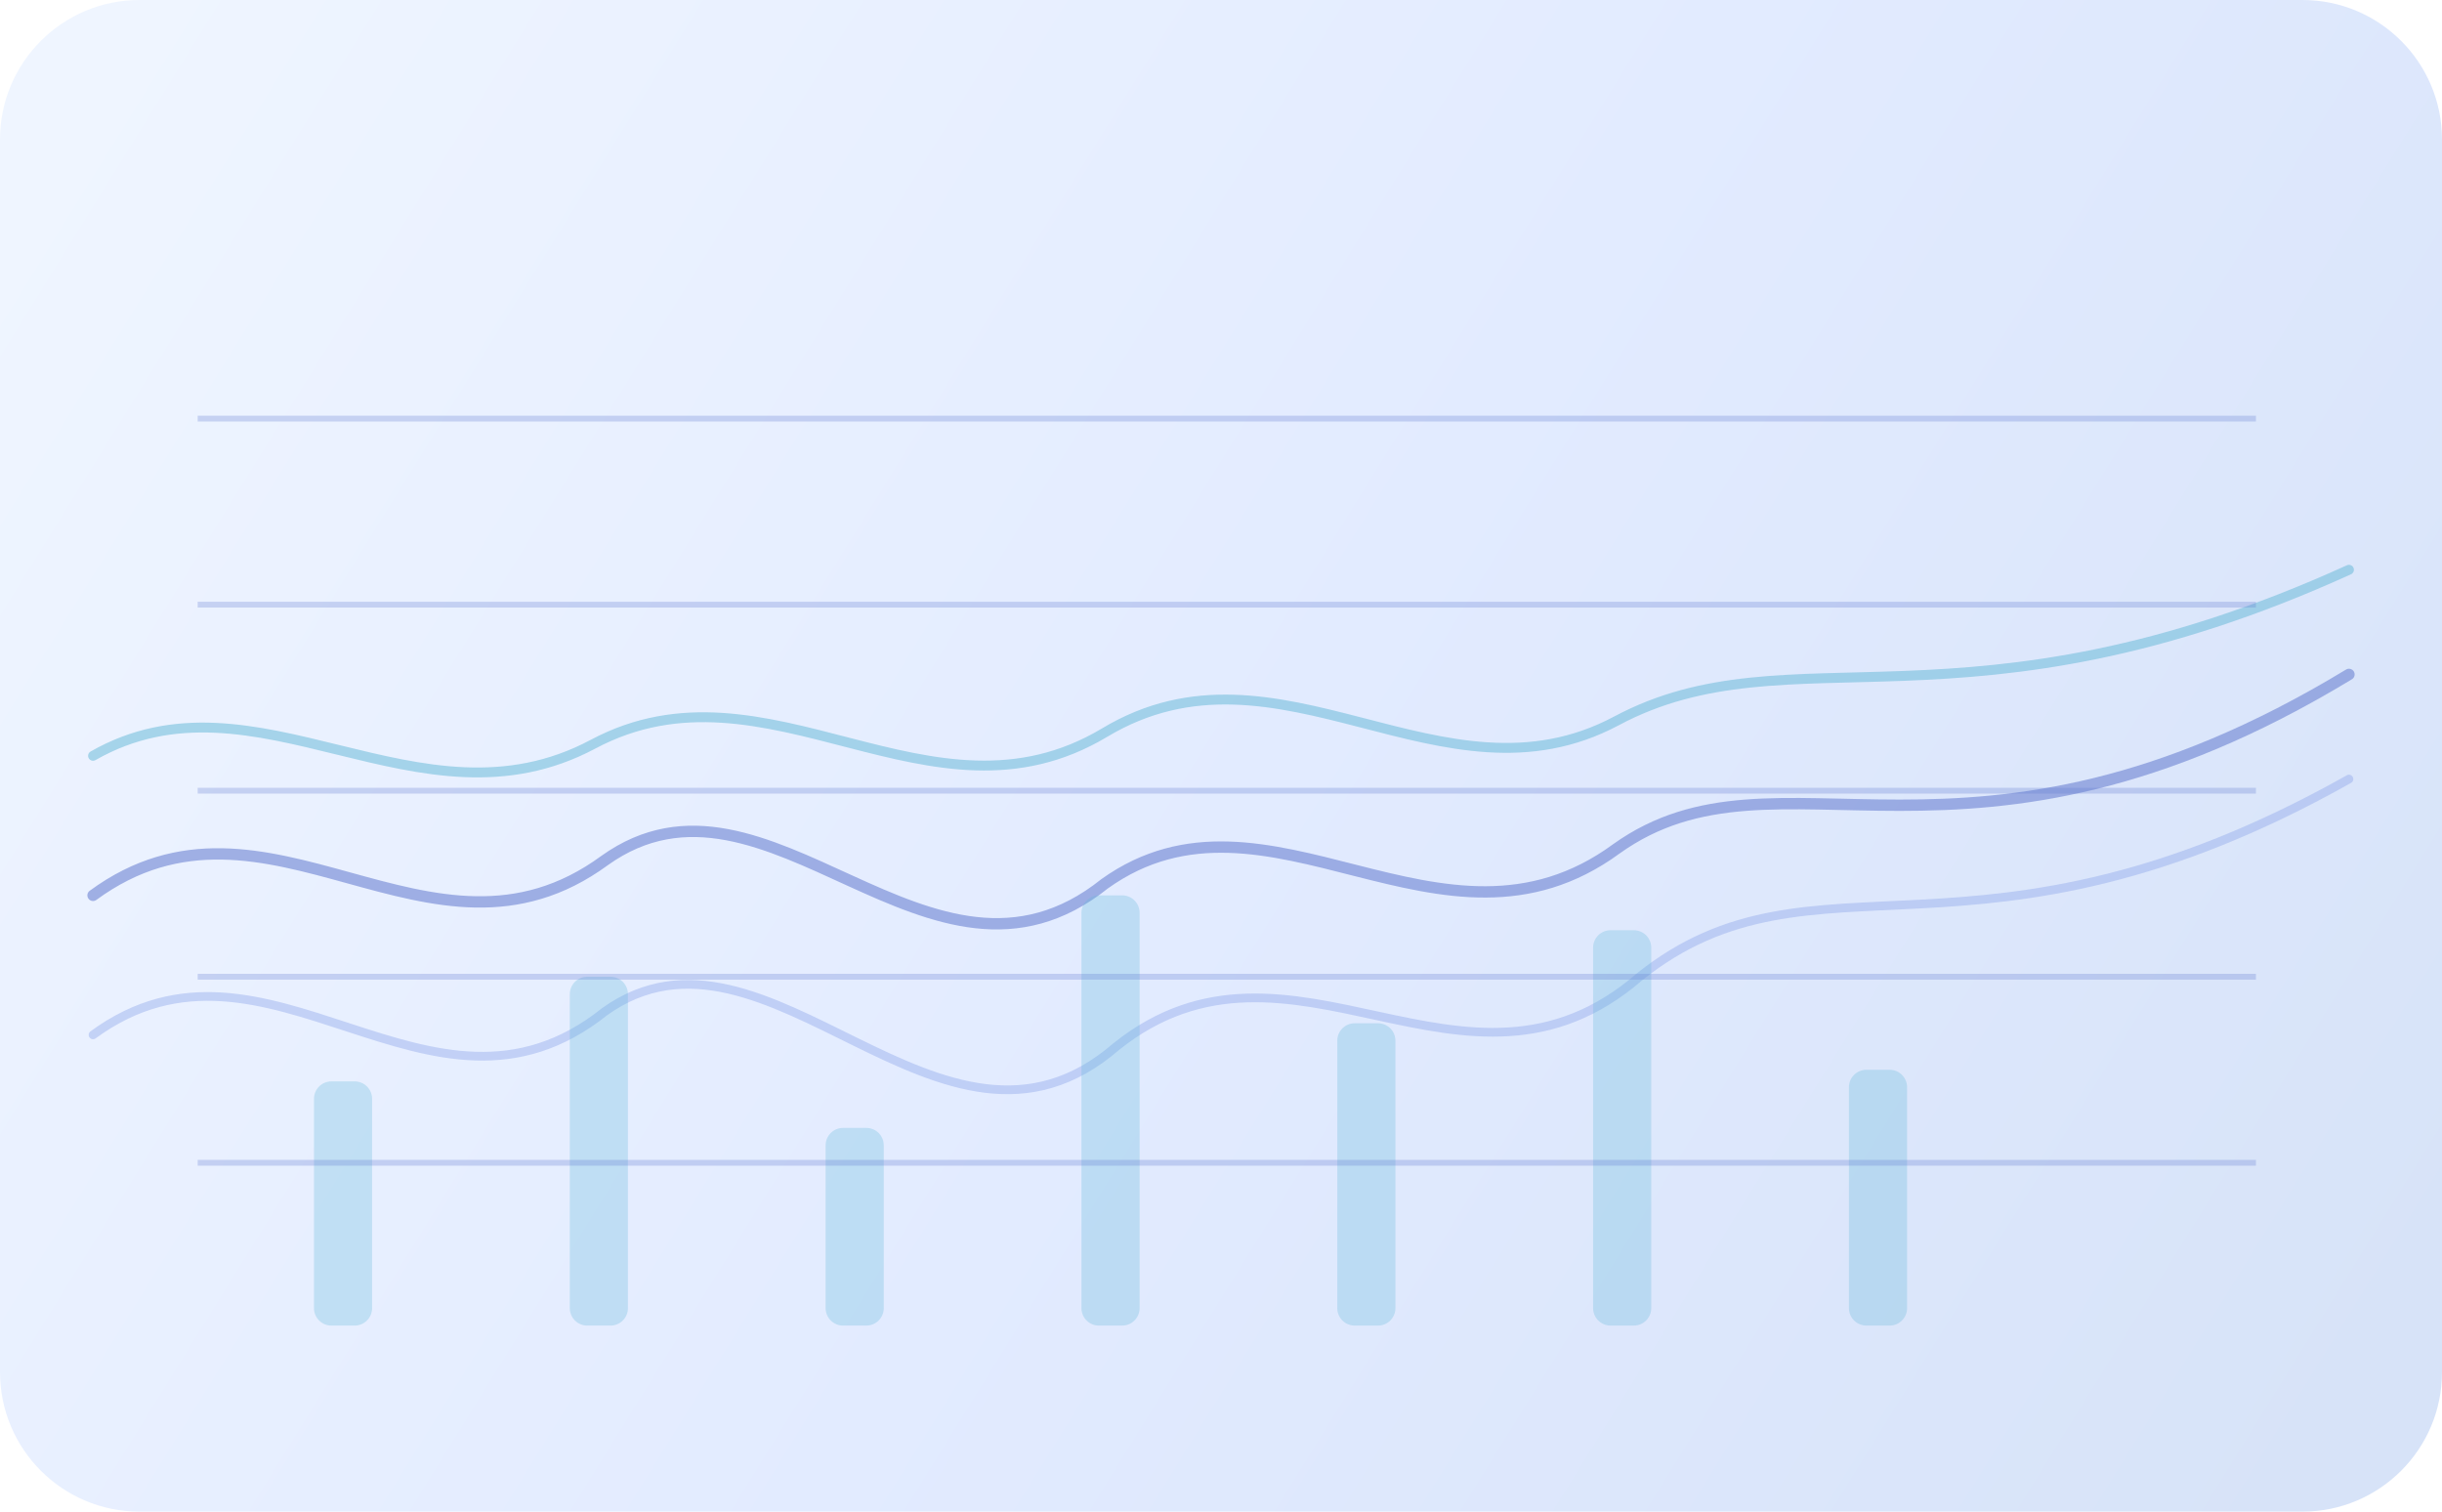
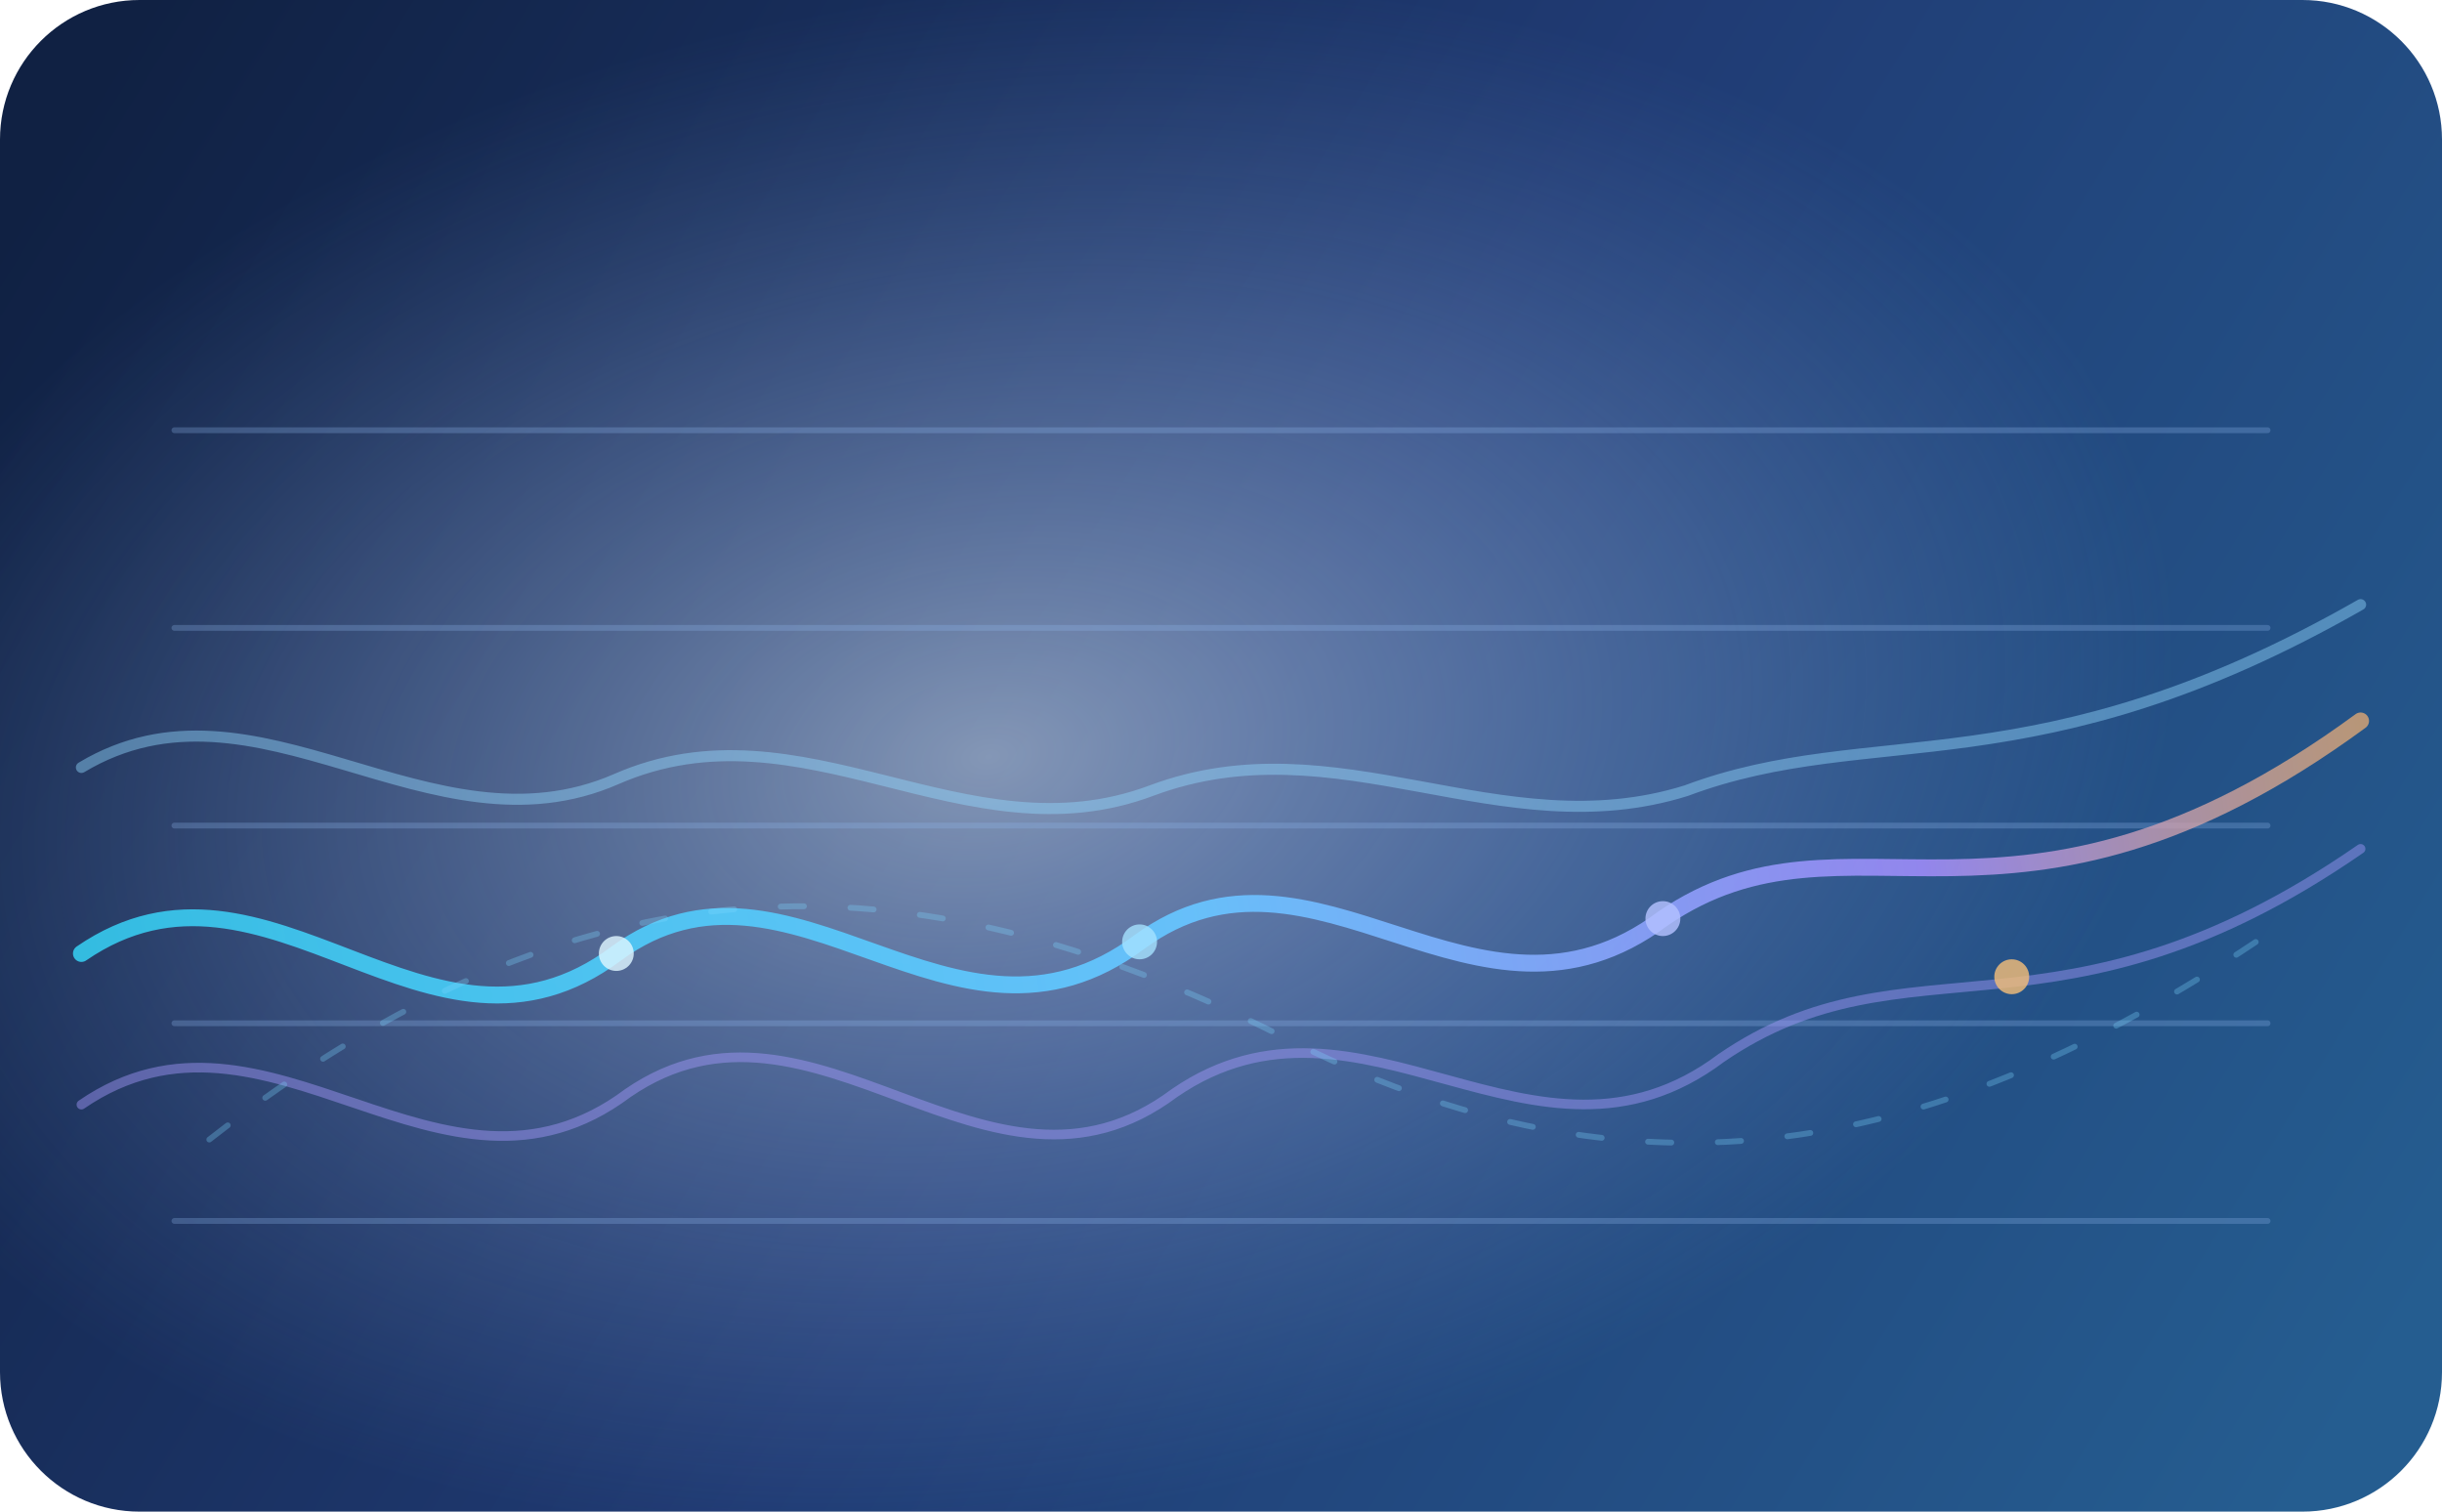
<svg xmlns="http://www.w3.org/2000/svg" width="420" height="260" viewBox="0 0 420 260" fill="none">
  <defs>
-     <linearGradient id="harm-a-bg" x1="18" y1="10" x2="402" y2="248" gradientUnits="userSpaceOnUse">
-       <stop stop-color="#EFF5FF" />
-       <stop offset="0.52" stop-color="#E2EBFF" />
-       <stop offset="1" stop-color="#D7E3F8" />
+     <linearGradient id="harm-a-bg" x1="18" y1="12" x2="402" y2="248" gradientUnits="userSpaceOnUse">
+       <stop stop-color="#102143" />
+       <stop offset="0.5" stop-color="#203B74" />
+       <stop offset="1" stop-color="#255D90" />
+     </linearGradient>
+     <radialGradient id="harm-a-focus" cx="0" cy="0" r="1" gradientUnits="userSpaceOnUse" gradientTransform="translate(170 130) rotate(-8) scale(206 132)">
+       <stop stop-color="#EAF6FF" stop-opacity="0.5" />
+       <stop offset="0.6" stop-color="#B9D4FF" stop-opacity="0.2" />
+       <stop offset="1" stop-color="#94B8EA" stop-opacity="0" />
+     </radialGradient>
+     <linearGradient id="harm-a-hero" x1="16" y1="172" x2="404" y2="112" gradientUnits="userSpaceOnUse">
+       <stop offset="0" stop-color="#37DCFF" stop-opacity="0.8" />
+       <stop offset="0.48" stop-color="#67C4FF" stop-opacity="0.94" />
+       <stop offset="0.8" stop-color="#A58FFF" stop-opacity="0.84" />
+       <stop offset="1" stop-color="#F1B172" stop-opacity="0.72" />
    </linearGradient>
  </defs>
  <rect width="420" height="260" rx="24" fill="url(#harm-a-bg)" />
-   <g fill="none" stroke-linecap="round">
-     <path d="M16 154C46 132 74 170 104 148C132 128 160 176 190 152C218 132 248 168 278 146C306 126 338 156 404 116" stroke="#647BCF" stroke-opacity="0.56" stroke-width="1.95" />
-     <path d="M16 130C44 114 72 144 102 128C132 112 160 144 190 126C220 108 248 140 278 124C308 108 338 128 404 98" stroke="#67B9D8" stroke-opacity="0.52" stroke-width="1.7" />
-     <path d="M16 178C46 156 74 198 104 174C132 154 162 206 192 180C222 156 252 194 282 168C312 144 340 170 404 134" stroke="#8BA3E8" stroke-opacity="0.4" stroke-width="1.5" />
+   <rect width="420" height="260" rx="24" fill="url(#harm-a-focus)" />
+   <g stroke="#8FB8ED" stroke-opacity="0.28" stroke-width="1" stroke-linecap="round">
+     <path d="M30 74H390" />
+     <path d="M30 108H390" />
+     <path d="M30 142H390" />
+     <path d="M30 176H390" />
+     <path d="M30 210H390" />
  </g>
-   <g fill="#64B8D8" fill-opacity="0.3">
-     <rect x="54" y="186" width="10" height="42" rx="3" />
-     <rect x="98" y="168" width="10" height="60" rx="3" />
-     <rect x="142" y="194" width="10" height="34" rx="3" />
-     <rect x="186" y="154" width="10" height="74" rx="3" />
-     <rect x="230" y="176" width="10" height="52" rx="3" />
-     <rect x="274" y="160" width="10" height="68" rx="3" />
-     <rect x="318" y="184" width="10" height="44" rx="3" />
-   </g>
-   <g stroke="#637ACF" stroke-opacity="0.28" stroke-width="1">
-     <path d="M34 72H388" />
-     <path d="M34 104H388" />
-     <path d="M34 136H388" />
-     <path d="M34 168H388" />
-     <path d="M34 200H388" />
-   </g>
+   <path d="M14 164C46 142 74 188 106 164C136 142 164 186 196 162C226 140 254 182 286 158C318 136 346 168 406 124" stroke="url(#harm-a-hero)" stroke-width="2.9" stroke-linecap="round" />
+   <path d="M14 132C44 114 74 148 106 134C138 120 166 148 198 136C230 124 258 146 290 136C322 124 350 136 406 104" stroke="#92D8FF" stroke-opacity="0.44" stroke-width="1.9" stroke-linecap="round" />
+   <path d="M14 190C46 168 76 212 108 188C140 166 170 212 202 188C234 166 264 206 296 182C328 160 354 182 406 146" stroke="#A69AFF" stroke-opacity="0.44" stroke-width="1.65" stroke-linecap="round" />
+   <path d="M36 196C100 146 156 146 220 178C282 210 334 198 388 162" stroke="#7CD7FF" stroke-opacity="0.3" stroke-width="1" stroke-dasharray="4 8" stroke-linecap="round" />
+   <circle cx="106" cy="164" r="3" fill="#DDF5FF" fill-opacity="0.82" />
+   <circle cx="196" cy="162" r="3" fill="#A5E2FF" fill-opacity="0.8" />
+   <circle cx="286" cy="158" r="3" fill="#B3C0FF" fill-opacity="0.82" />
+   <circle cx="346" cy="168" r="3" fill="#F0BC79" fill-opacity="0.82" />
</svg>
